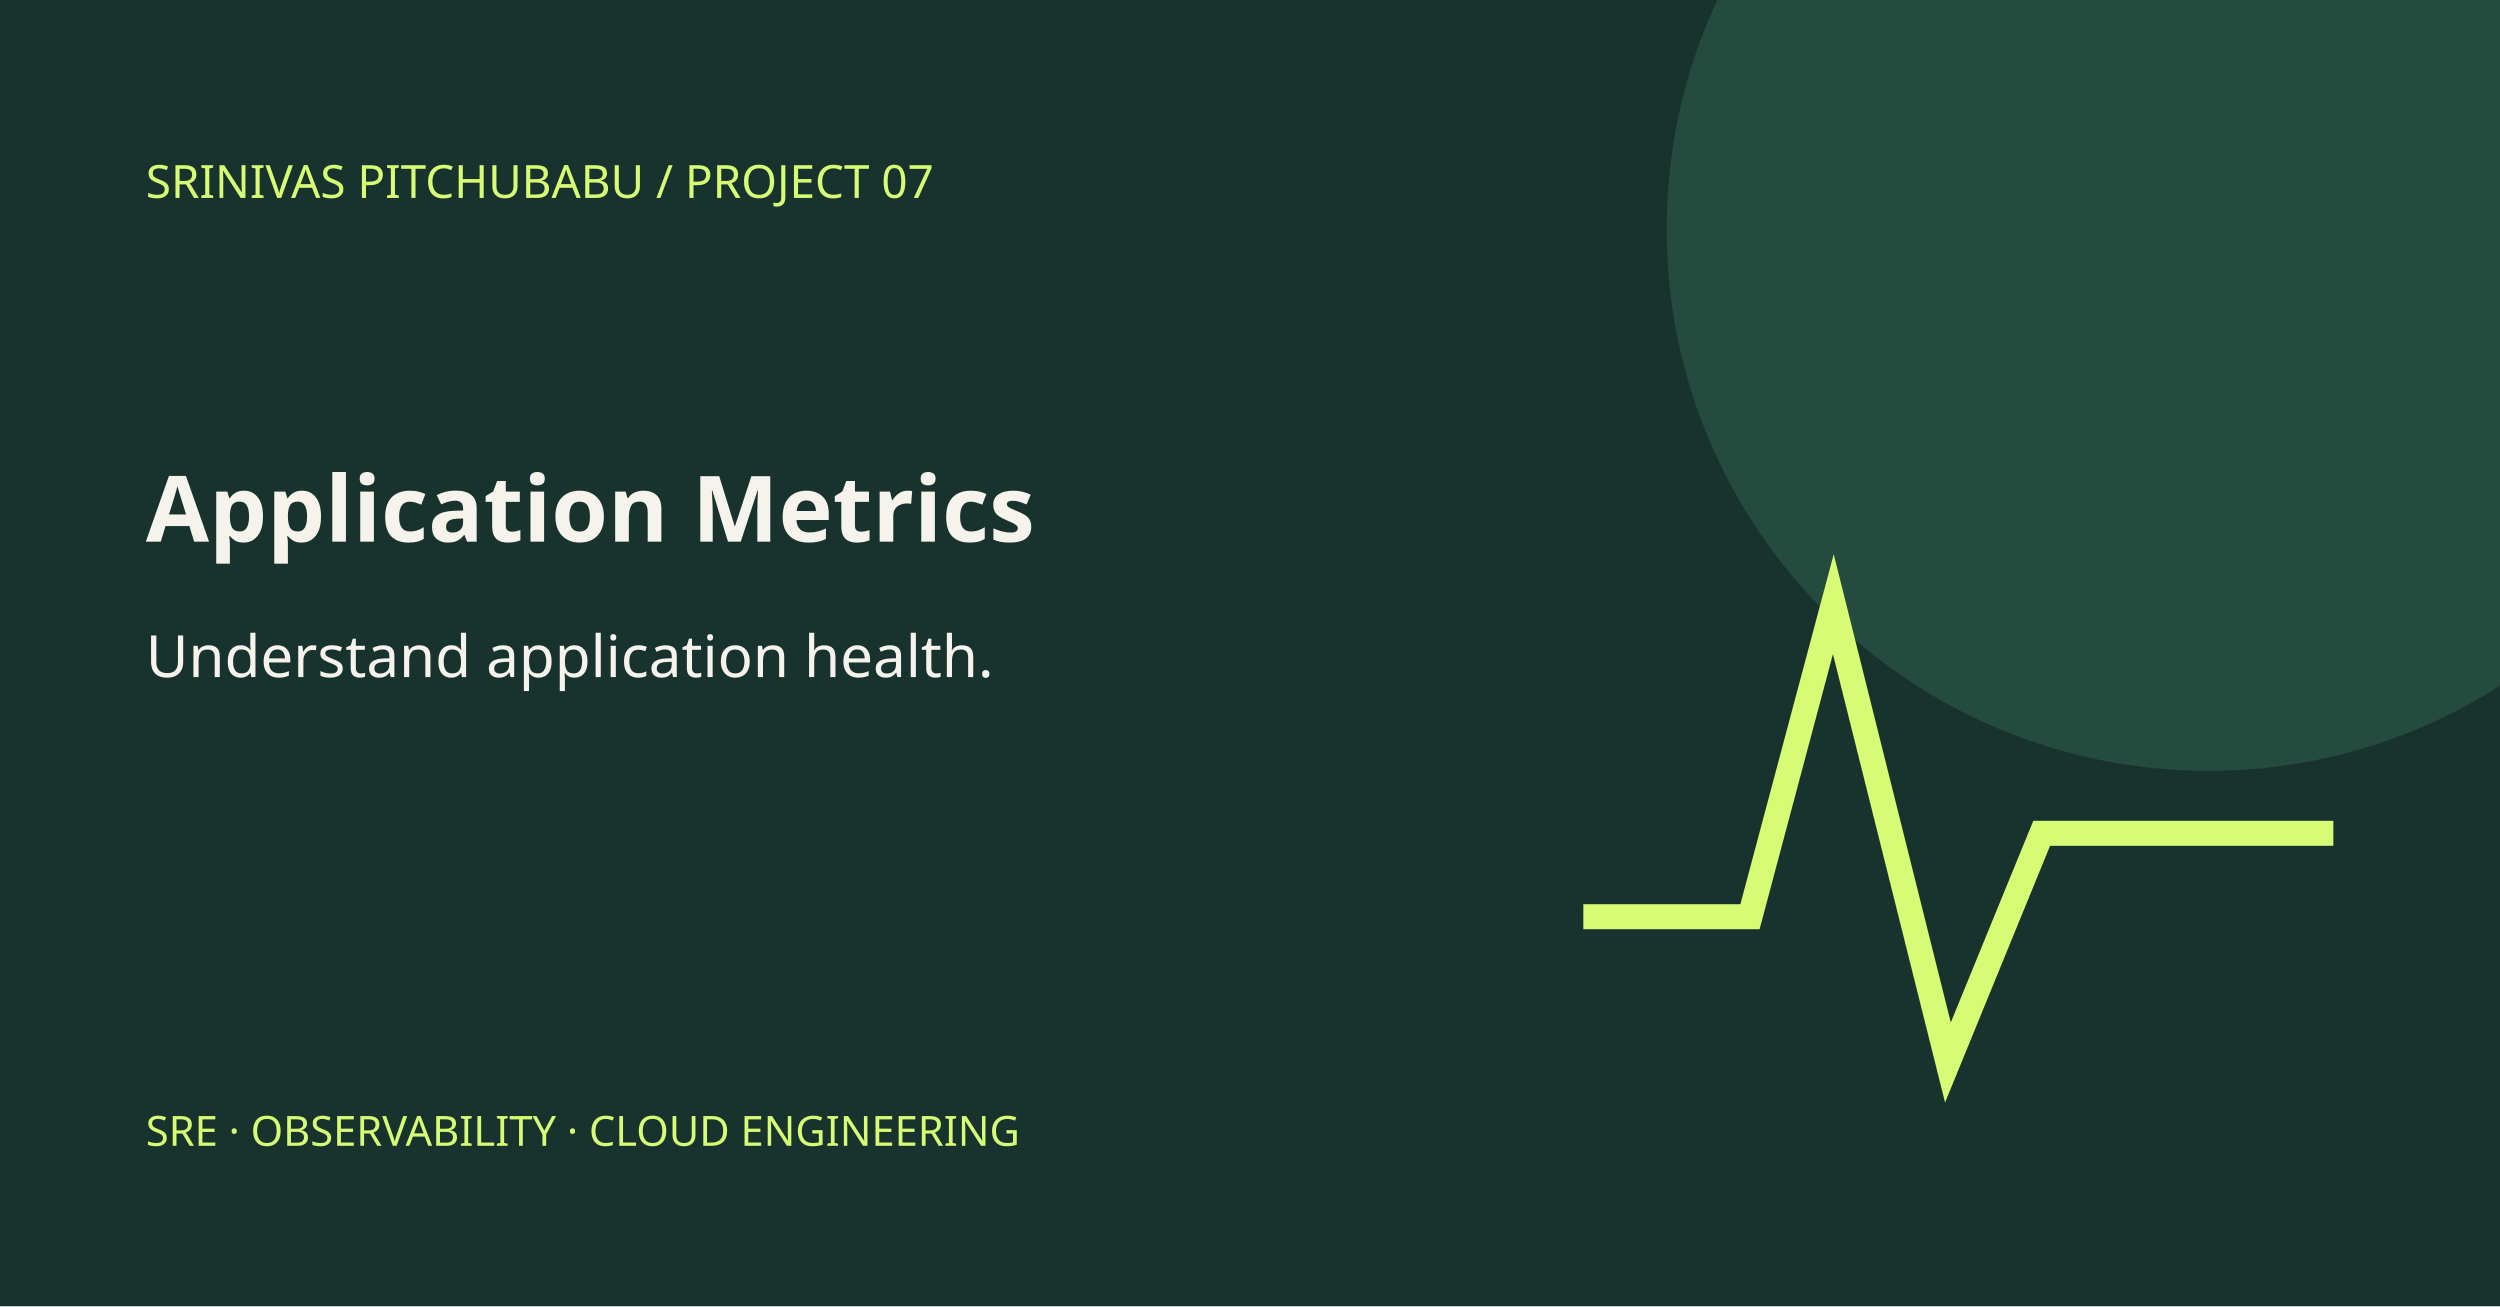
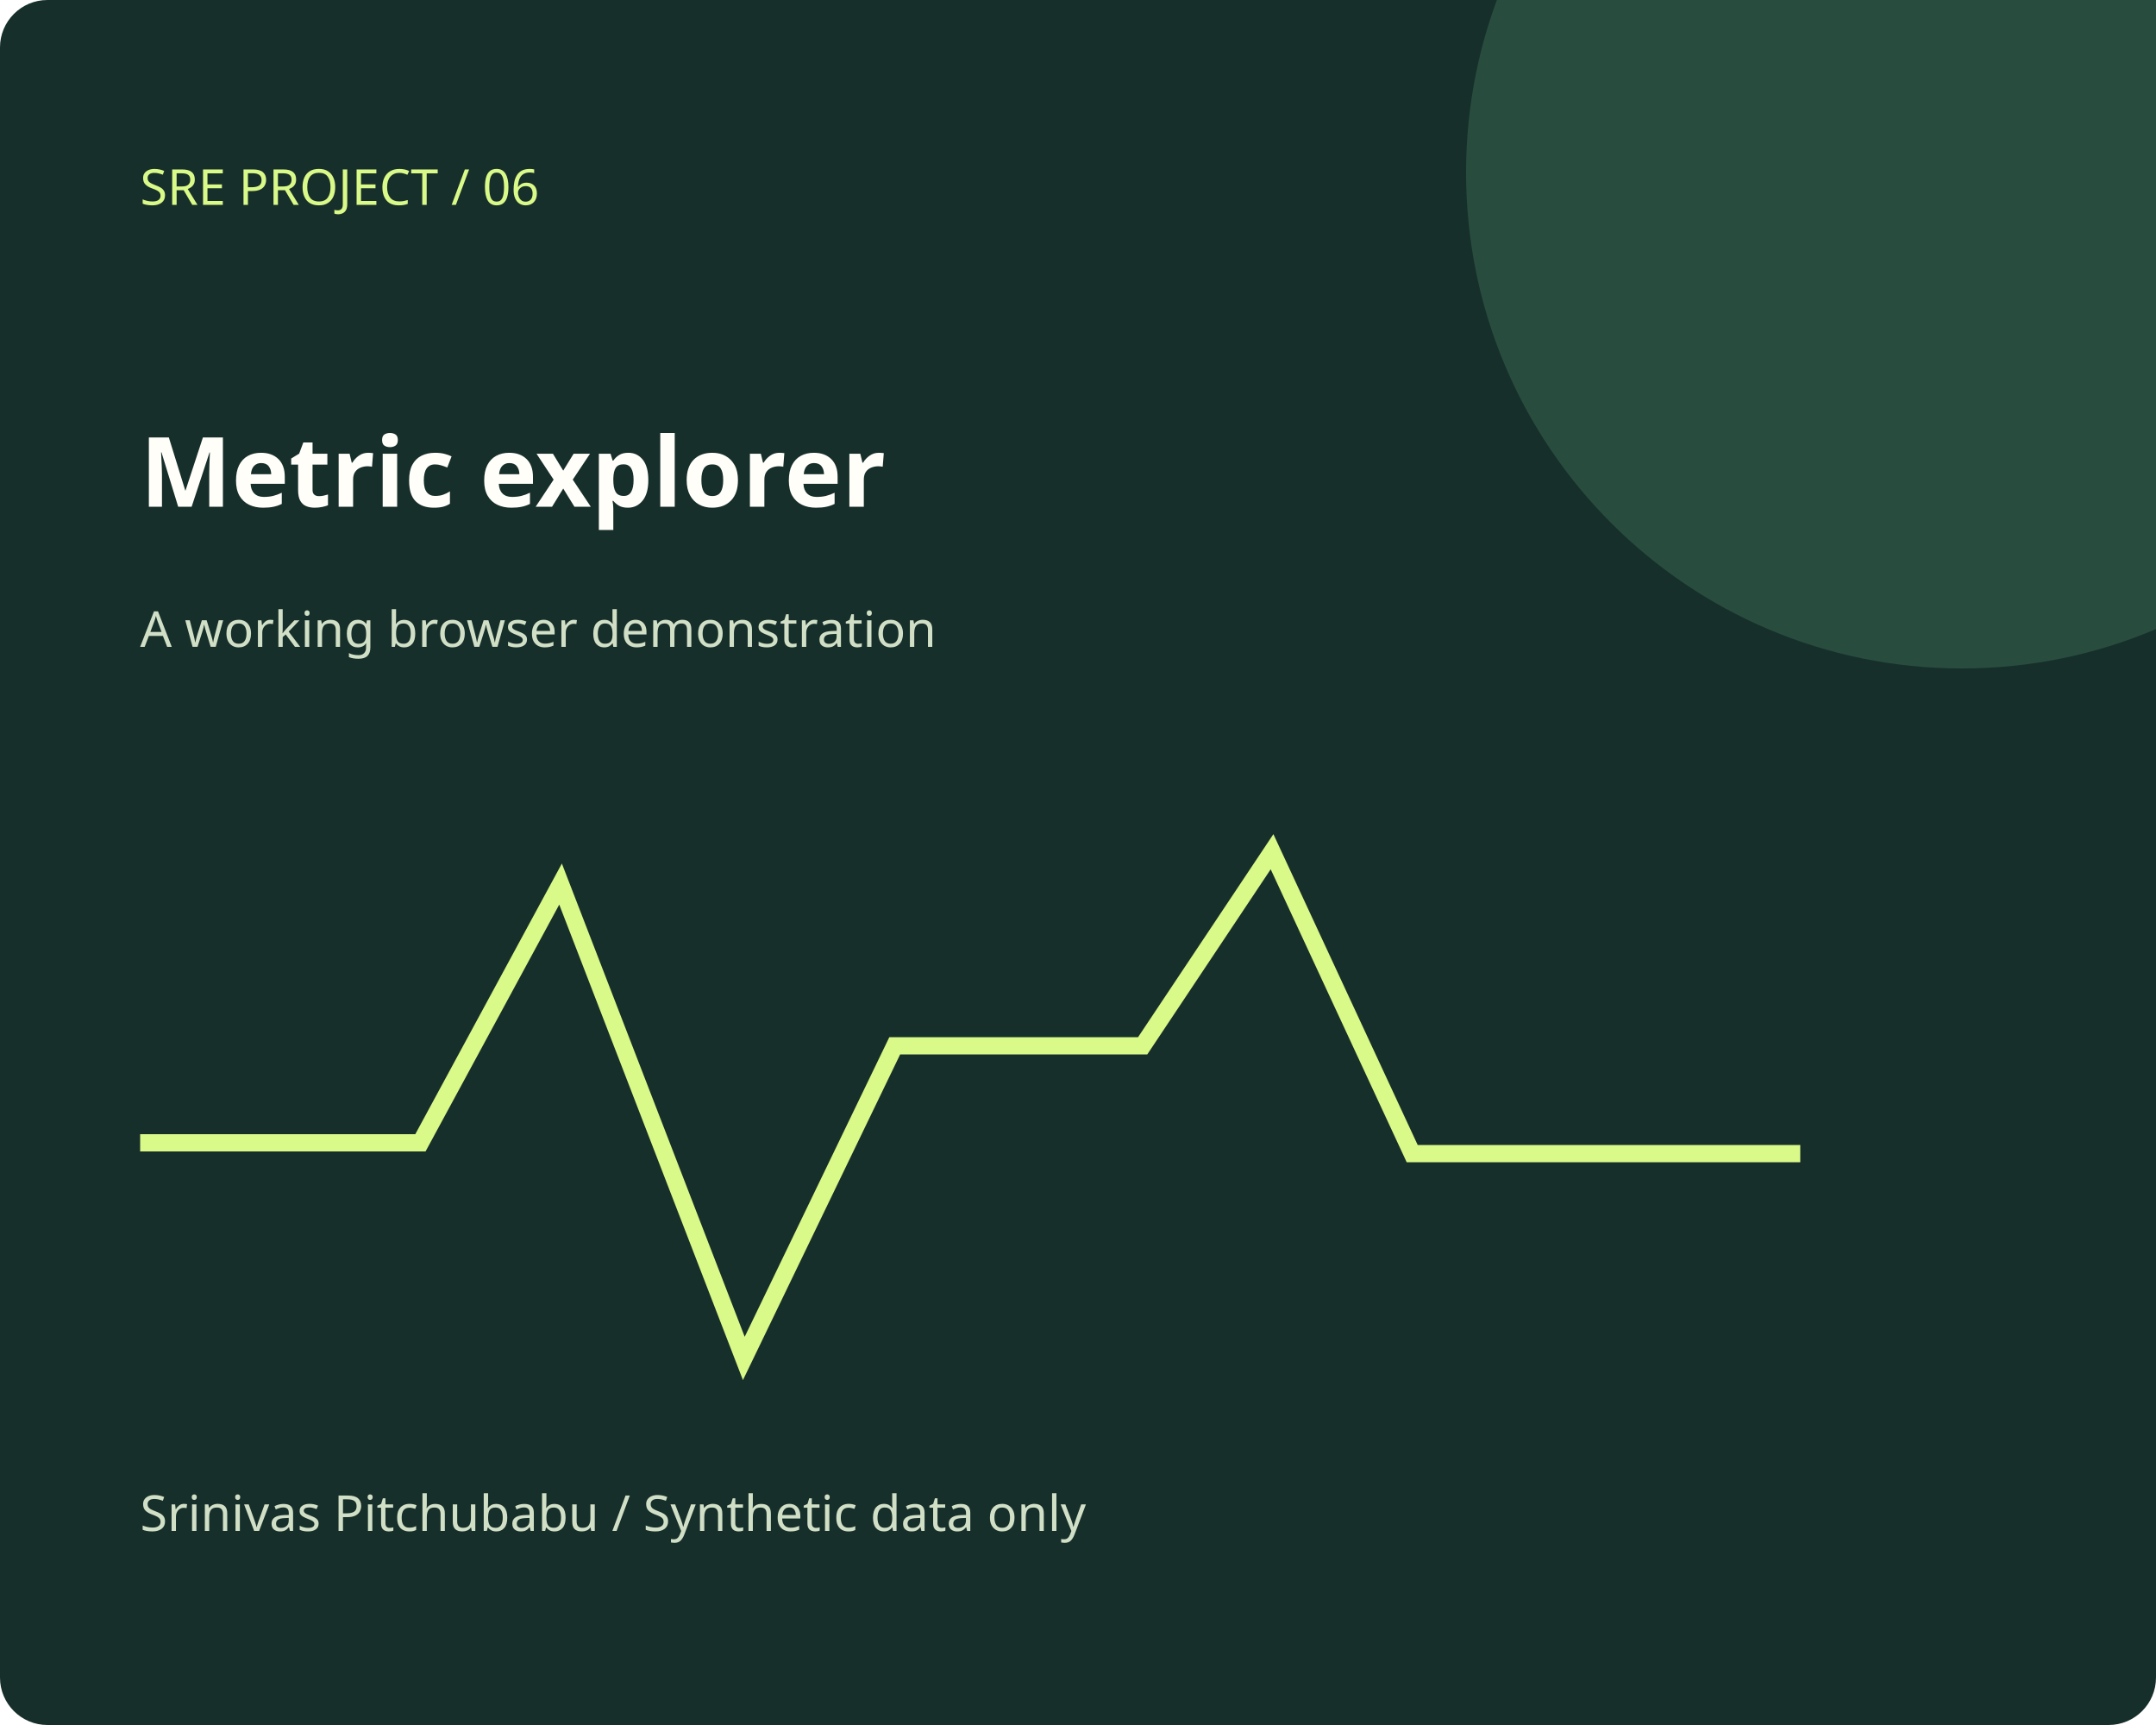
- <svg xmlns="http://www.w3.org/2000/svg" width="1200" height="627" viewBox="0 0 1200 627">
-   <rect width="1200" height="627" fill="#18332e" />
-   <circle cx="1060" cy="110" r="260" fill="#254a3e" />
-   <path d="M760 440h80l40-150 55 220 45-110h140" stroke="#d7fb75" stroke-width="12" fill="none" />
-   <text x="70" y="95" fill="#d7fb75" font-family="sans-serif" font-size="22">SRINIVAS PITCHUBABU / PROJECT 07</text>
-   <text x="70" y="260" fill="#f5f3ec" font-family="sans-serif" font-size="44" font-weight="bold">Application Metrics</text>
-   <text x="70" y="325" fill="#f5f3ec" font-family="sans-serif" font-size="28">Understand application health.</text>
-   <text x="70" y="550" fill="#d7fb75" font-family="sans-serif" font-size="20">SRE · OBSERVABILITY · CLOUD ENGINEERING</text>
+ <svg xmlns="http://www.w3.org/2000/svg" width="1000" height="800" viewBox="0 0 1000 800">
+   <rect width="1000" height="800" rx="22" fill="#172f2a" />
+   <circle cx="910" cy="80" r="230" fill="#284d3f" />
+   <g font-family="sans-serif">
+     <text x="65" y="95" font-size="23" fill="#d9f989">SRE PROJECT / 06</text>
+     <text x="65" y="235" font-size="45" font-weight="bold" fill="#fffef9">Metric explorer</text>
+     <text x="65" y="300" font-size="23" fill="#d0dfc6">A working browser demonstration</text>
+     <path d="M65 530h130l65-120 85 220 70-145h115l60-90 65 140h180" stroke="#d9f989" fill="none" stroke-width="8" />
+     <text x="65" y="710" font-size="23" fill="#d0dfc6">Srinivas Pitchubabu / Synthetic data only</text>
+   </g>
</svg>
